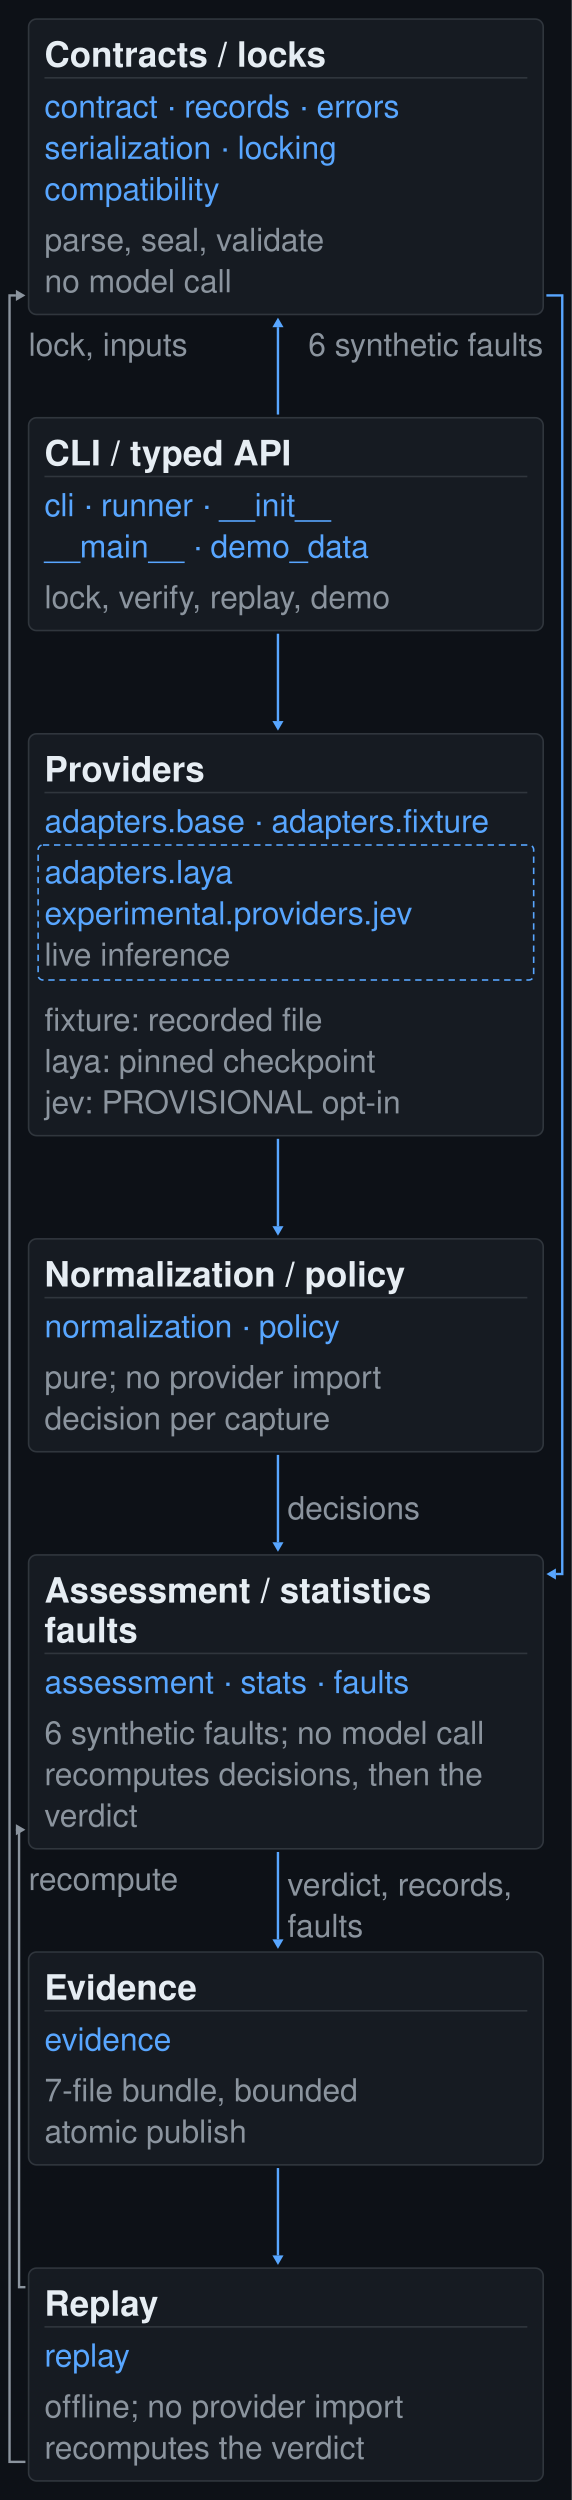
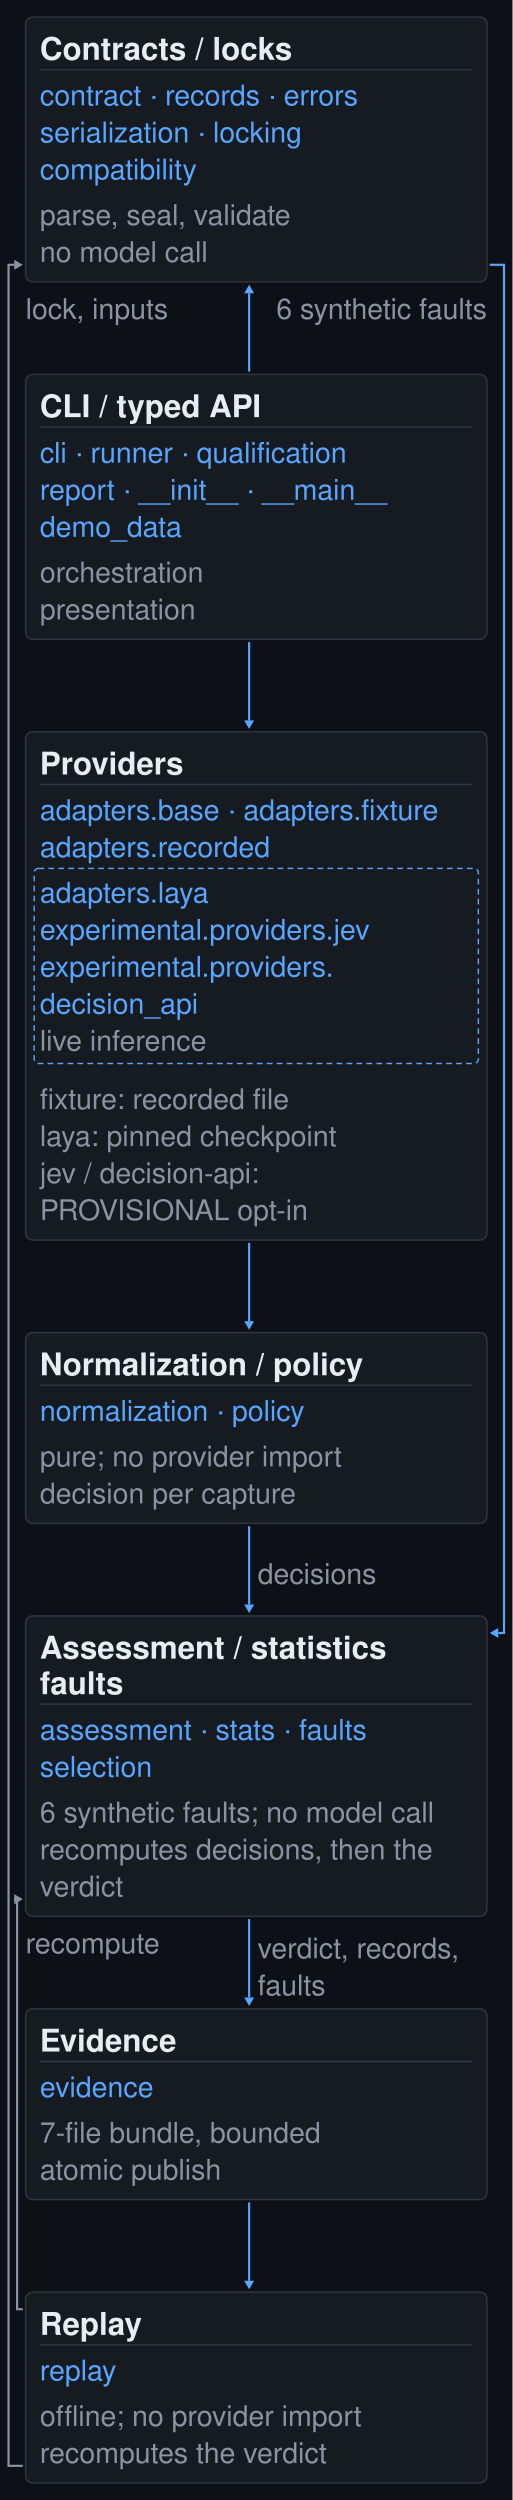
- <svg xmlns="http://www.w3.org/2000/svg" aria-labelledby="title desc" height="3148" role="img" viewBox="0 0 720 3148" width="720">
-   <rect fill="#0d1117" height="3148" width="720" x="0" y="0" />
+ <svg xmlns="http://www.w3.org/2000/svg" aria-labelledby="title desc" height="3512" role="img" viewBox="0 0 720 3512" width="720">
+   <rect fill="#0d1117" height="3512" width="720" x="0" y="0" />
  <g font-family="Helvetica, Arial, Liberation Sans, sans-serif" id="group-contracts">
    <rect fill="#161b22" height="372" rx="10" stroke="#30363d" stroke-width="2" width="648" x="36" y="24" />
    <text fill="#e6edf3" font-size="44" font-weight="bold" x="56" y="84">Contracts / locks</text>
    <line stroke="#30363d" stroke-width="2" x1="56" x2="664" y1="98" y2="98" />
    <text fill="#58a6ff" font-size="40" x="56" y="148">contract · records · errors</text>
    <text fill="#58a6ff" font-size="40" x="56" y="200">serialization · locking</text>
    <text fill="#58a6ff" font-size="40" x="56" y="252">compatibility</text>
    <text fill="#8b949e" font-size="40" x="56" y="316">parse, seal, validate</text>
    <text fill="#8b949e" font-size="40" x="56" y="368">no model call</text>
    <g data-source="contracts" data-target="assessment" id="edge-contracts-assessment">
-       <polyline fill="none" points="688,372 708,372 708,1982 700,1982" stroke="#58a6ff" stroke-width="3" />
-       <polygon fill="#58a6ff" points="688,1982 700,1975 700,1989" />
+       <polyline fill="none" points="688,372 708,372 708,2294 700,2294" stroke="#58a6ff" stroke-width="3" />
+       <polygon fill="#58a6ff" points="688,2294 700,2287 700,2301" />
      <text fill="#8b949e" font-size="40" text-anchor="end" x="684" y="448">6 synthetic faults</text>
    </g>
  </g>
  <g font-family="Helvetica, Arial, Liberation Sans, sans-serif" id="group-cli">
-     <rect fill="#161b22" height="268" rx="10" stroke="#30363d" stroke-width="2" width="648" x="36" y="526" />
+     <rect fill="#161b22" height="372" rx="10" stroke="#30363d" stroke-width="2" width="648" x="36" y="526" />
    <text fill="#e6edf3" font-size="44" font-weight="bold" x="56" y="586">CLI / typed API</text>
    <line stroke="#30363d" stroke-width="2" x1="56" x2="664" y1="600" y2="600" />
-     <text fill="#58a6ff" font-size="40" x="56" y="650">cli · runner · __init__</text>
-     <text fill="#58a6ff" font-size="40" x="56" y="702">__main__ · demo_data</text>
-     <text fill="#8b949e" font-size="40" x="56" y="766">lock, verify, replay, demo</text>
+     <text fill="#58a6ff" font-size="40" x="56" y="650">cli · runner · qualification</text>
+     <text fill="#58a6ff" font-size="40" x="56" y="702">report · __init__ · __main__</text>
+     <text fill="#58a6ff" font-size="40" x="56" y="754">demo_data</text>
+     <text fill="#8b949e" font-size="40" x="56" y="818">orchestration</text>
+     <text fill="#8b949e" font-size="40" x="56" y="870">presentation</text>
    <g data-source="cli" data-target="contracts" id="edge-cli-contracts">
      <polyline fill="none" points="350,522 350,412" stroke="#58a6ff" stroke-width="3" />
      <polygon fill="#58a6ff" points="350,400 343,412 357,412" />
    </g>
    <g data-source="cli" data-target="providers" id="edge-cli-providers">
-       <polyline fill="none" points="350,798 350,908" stroke="#58a6ff" stroke-width="3" />
-       <polygon fill="#58a6ff" points="350,920 343,908 357,908" />
+       <polyline fill="none" points="350,902 350,1012" stroke="#58a6ff" stroke-width="3" />
+       <polygon fill="#58a6ff" points="350,1024 343,1012 357,1012" />
    </g>
  </g>
  <g font-family="Helvetica, Arial, Liberation Sans, sans-serif" id="group-providers">
-     <rect fill="#161b22" height="506" rx="10" stroke="#30363d" stroke-width="2" width="648" x="36" y="924" />
-     <text fill="#e6edf3" font-size="44" font-weight="bold" x="56" y="984">Providers</text>
-     <line stroke="#30363d" stroke-width="2" x1="56" x2="664" y1="998" y2="998" />
-     <text fill="#58a6ff" font-size="40" x="56" y="1048">adapters.base · adapters.fixture</text>
+     <rect fill="#161b22" height="714" rx="10" stroke="#30363d" stroke-width="2" width="648" x="36" y="1028" />
+     <text fill="#e6edf3" font-size="44" font-weight="bold" x="56" y="1088">Providers</text>
+     <line stroke="#30363d" stroke-width="2" x1="56" x2="664" y1="1102" y2="1102" />
+     <text fill="#58a6ff" font-size="40" x="56" y="1152">adapters.base · adapters.fixture</text>
+     <text fill="#58a6ff" font-size="40" x="56" y="1204">adapters.recorded</text>
    <g id="live-boundary-providers">
-       <rect fill="none" height="170" rx="6" stroke="#58a6ff" stroke-dasharray="8 6" stroke-width="2" width="624" x="48" y="1064" />
-       <text fill="#58a6ff" font-size="40" x="56" y="1112">adapters.laya</text>
-       <text fill="#58a6ff" font-size="40" x="56" y="1164">experimental.providers.jev</text>
-       <text fill="#8b949e" font-size="40" x="56" y="1216">live inference</text>
+       <rect fill="none" height="274" rx="6" stroke="#58a6ff" stroke-dasharray="8 6" stroke-width="2" width="624" x="48" y="1220" />
+       <text fill="#58a6ff" font-size="40" x="56" y="1268">adapters.laya</text>
+       <text fill="#58a6ff" font-size="40" x="56" y="1320">experimental.providers.jev</text>
+       <text fill="#58a6ff" font-size="40" x="56" y="1372">experimental.providers.</text>
+       <text fill="#58a6ff" font-size="40" x="56" y="1424">decision_api</text>
+       <text fill="#8b949e" font-size="40" x="56" y="1476">live inference</text>
    </g>
-     <text fill="#8b949e" font-size="40" x="56" y="1298">fixture: recorded file</text>
-     <text fill="#8b949e" font-size="40" x="56" y="1350">laya: pinned checkpoint</text>
-     <text fill="#8b949e" font-size="40" x="56" y="1402">jev: PROVISIONAL opt-in</text>
+     <text fill="#8b949e" font-size="40" x="56" y="1558">fixture: recorded file</text>
+     <text fill="#8b949e" font-size="40" x="56" y="1610">laya: pinned checkpoint</text>
+     <text fill="#8b949e" font-size="40" x="56" y="1662">jev / decision-api:</text>
+     <text fill="#8b949e" font-size="40" x="56" y="1714">PROVISIONAL opt-in</text>
    <g data-source="providers" data-target="normalization" id="edge-providers-normalization">
-       <polyline fill="none" points="350,1434 350,1544" stroke="#58a6ff" stroke-width="3" />
-       <polygon fill="#58a6ff" points="350,1556 343,1544 357,1544" />
+       <polyline fill="none" points="350,1746 350,1856" stroke="#58a6ff" stroke-width="3" />
+       <polygon fill="#58a6ff" points="350,1868 343,1856 357,1856" />
    </g>
  </g>
  <g font-family="Helvetica, Arial, Liberation Sans, sans-serif" id="group-normalization">
-     <rect fill="#161b22" height="268" rx="10" stroke="#30363d" stroke-width="2" width="648" x="36" y="1560" />
-     <text fill="#e6edf3" font-size="44" font-weight="bold" x="56" y="1620">Normalization / policy</text>
-     <line stroke="#30363d" stroke-width="2" x1="56" x2="664" y1="1634" y2="1634" />
-     <text fill="#58a6ff" font-size="40" x="56" y="1684">normalization · policy</text>
-     <text fill="#8b949e" font-size="40" x="56" y="1748">pure; no provider import</text>
-     <text fill="#8b949e" font-size="40" x="56" y="1800">decision per capture</text>
+     <rect fill="#161b22" height="268" rx="10" stroke="#30363d" stroke-width="2" width="648" x="36" y="1872" />
+     <text fill="#e6edf3" font-size="44" font-weight="bold" x="56" y="1932">Normalization / policy</text>
+     <line stroke="#30363d" stroke-width="2" x1="56" x2="664" y1="1946" y2="1946" />
+     <text fill="#58a6ff" font-size="40" x="56" y="1996">normalization · policy</text>
+     <text fill="#8b949e" font-size="40" x="56" y="2060">pure; no provider import</text>
+     <text fill="#8b949e" font-size="40" x="56" y="2112">decision per capture</text>
    <g data-source="normalization" data-target="assessment" id="edge-normalization-assessment">
-       <polyline fill="none" points="350,1832 350,1942" stroke="#58a6ff" stroke-width="3" />
-       <polygon fill="#58a6ff" points="350,1954 343,1942 357,1942" />
-       <text fill="#8b949e" font-size="40" text-anchor="start" x="362" y="1913">decisions</text>
+       <polyline fill="none" points="350,2144 350,2254" stroke="#58a6ff" stroke-width="3" />
+       <polygon fill="#58a6ff" points="350,2266 343,2254 357,2254" />
+       <text fill="#8b949e" font-size="40" text-anchor="start" x="362" y="2225">decisions</text>
    </g>
  </g>
  <g font-family="Helvetica, Arial, Liberation Sans, sans-serif" id="group-assessment">
-     <rect fill="#161b22" height="370" rx="10" stroke="#30363d" stroke-width="2" width="648" x="36" y="1958" />
-     <text fill="#e6edf3" font-size="44" font-weight="bold" x="56" y="2018">Assessment / statistics</text>
-     <text fill="#e6edf3" font-size="44" font-weight="bold" x="56" y="2068">faults</text>
-     <line stroke="#30363d" stroke-width="2" x1="56" x2="664" y1="2082" y2="2082" />
-     <text fill="#58a6ff" font-size="40" x="56" y="2132">assessment · stats · faults</text>
-     <text fill="#8b949e" font-size="40" x="56" y="2196">6 synthetic faults; no model call</text>
-     <text fill="#8b949e" font-size="40" x="56" y="2248">recomputes decisions, then the</text>
-     <text fill="#8b949e" font-size="40" x="56" y="2300">verdict</text>
+     <rect fill="#161b22" height="422" rx="10" stroke="#30363d" stroke-width="2" width="648" x="36" y="2270" />
+     <text fill="#e6edf3" font-size="44" font-weight="bold" x="56" y="2330">Assessment / statistics</text>
+     <text fill="#e6edf3" font-size="44" font-weight="bold" x="56" y="2380">faults</text>
+     <line stroke="#30363d" stroke-width="2" x1="56" x2="664" y1="2394" y2="2394" />
+     <text fill="#58a6ff" font-size="40" x="56" y="2444">assessment · stats · faults</text>
+     <text fill="#58a6ff" font-size="40" x="56" y="2496">selection</text>
+     <text fill="#8b949e" font-size="40" x="56" y="2560">6 synthetic faults; no model call</text>
+     <text fill="#8b949e" font-size="40" x="56" y="2612">recomputes decisions, then the</text>
+     <text fill="#8b949e" font-size="40" x="56" y="2664">verdict</text>
    <g data-source="assessment" data-target="evidence" id="edge-assessment-evidence">
-       <polyline fill="none" points="350,2332 350,2442" stroke="#58a6ff" stroke-width="3" />
-       <polygon fill="#58a6ff" points="350,2454 343,2442 357,2442" />
-       <text fill="#8b949e" font-size="40" text-anchor="start" x="362" y="2387">verdict, records,</text>
-       <text fill="#8b949e" font-size="40" text-anchor="start" x="362" y="2439">faults</text>
+       <polyline fill="none" points="350,2696 350,2806" stroke="#58a6ff" stroke-width="3" />
+       <polygon fill="#58a6ff" points="350,2818 343,2806 357,2806" />
+       <text fill="#8b949e" font-size="40" text-anchor="start" x="362" y="2751">verdict, records,</text>
+       <text fill="#8b949e" font-size="40" text-anchor="start" x="362" y="2803">faults</text>
    </g>
  </g>
  <g font-family="Helvetica, Arial, Liberation Sans, sans-serif" id="group-evidence">
-     <rect fill="#161b22" height="268" rx="10" stroke="#30363d" stroke-width="2" width="648" x="36" y="2458" />
-     <text fill="#e6edf3" font-size="44" font-weight="bold" x="56" y="2518">Evidence</text>
-     <line stroke="#30363d" stroke-width="2" x1="56" x2="664" y1="2532" y2="2532" />
-     <text fill="#58a6ff" font-size="40" x="56" y="2582">evidence</text>
-     <text fill="#8b949e" font-size="40" x="56" y="2646">7-file bundle, bounded</text>
-     <text fill="#8b949e" font-size="40" x="56" y="2698">atomic publish</text>
+     <rect fill="#161b22" height="268" rx="10" stroke="#30363d" stroke-width="2" width="648" x="36" y="2822" />
+     <text fill="#e6edf3" font-size="44" font-weight="bold" x="56" y="2882">Evidence</text>
+     <line stroke="#30363d" stroke-width="2" x1="56" x2="664" y1="2896" y2="2896" />
+     <text fill="#58a6ff" font-size="40" x="56" y="2946">evidence</text>
+     <text fill="#8b949e" font-size="40" x="56" y="3010">7-file bundle, bounded</text>
+     <text fill="#8b949e" font-size="40" x="56" y="3062">atomic publish</text>
    <g data-source="evidence" data-target="replay" id="edge-evidence-replay">
-       <polyline fill="none" points="350,2730 350,2840" stroke="#58a6ff" stroke-width="3" />
-       <polygon fill="#58a6ff" points="350,2852 343,2840 357,2840" />
+       <polyline fill="none" points="350,3094 350,3204" stroke="#58a6ff" stroke-width="3" />
+       <polygon fill="#58a6ff" points="350,3216 343,3204 357,3204" />
    </g>
  </g>
  <g font-family="Helvetica, Arial, Liberation Sans, sans-serif" id="group-replay">
-     <rect fill="#161b22" height="268" rx="10" stroke="#30363d" stroke-width="2" width="648" x="36" y="2856" />
-     <text fill="#e6edf3" font-size="44" font-weight="bold" x="56" y="2916">Replay</text>
-     <line stroke="#30363d" stroke-width="2" x1="56" x2="664" y1="2930" y2="2930" />
-     <text fill="#58a6ff" font-size="40" x="56" y="2980">replay</text>
-     <text fill="#8b949e" font-size="40" x="56" y="3044">offline; no provider import</text>
-     <text fill="#8b949e" font-size="40" x="56" y="3096">recomputes the verdict</text>
+     <rect fill="#161b22" height="268" rx="10" stroke="#30363d" stroke-width="2" width="648" x="36" y="3220" />
+     <text fill="#e6edf3" font-size="44" font-weight="bold" x="56" y="3280">Replay</text>
+     <line stroke="#30363d" stroke-width="2" x1="56" x2="664" y1="3294" y2="3294" />
+     <text fill="#58a6ff" font-size="40" x="56" y="3344">replay</text>
+     <text fill="#8b949e" font-size="40" x="56" y="3408">offline; no provider import</text>
+     <text fill="#8b949e" font-size="40" x="56" y="3460">recomputes the verdict</text>
    <g data-source="replay" data-target="contracts" id="edge-replay-contracts">
-       <polyline fill="none" points="32,3100 12,3100 12,372 20,372" stroke="#8b949e" stroke-width="3" />
+       <polyline fill="none" points="32,3464 12,3464 12,372 20,372" stroke="#8b949e" stroke-width="3" />
      <polygon fill="#8b949e" points="32,372 20,365 20,379" />
      <text fill="#8b949e" font-size="40" text-anchor="start" x="36" y="448">lock, inputs</text>
    </g>
    <g data-source="replay" data-target="assessment" id="edge-replay-assessment">
-       <polyline fill="none" points="32,2880 24,2880 24,2304 20,2304" stroke="#8b949e" stroke-width="3" />
-       <polygon fill="#8b949e" points="32,2304 20,2297 20,2311" />
-       <text fill="#8b949e" font-size="40" text-anchor="start" x="36" y="2380">recompute</text>
+       <polyline fill="none" points="32,3244 24,3244 24,2668 20,2668" stroke="#8b949e" stroke-width="3" />
+       <polygon fill="#8b949e" points="32,2668 20,2661 20,2675" />
+       <text fill="#8b949e" font-size="40" text-anchor="start" x="36" y="2744">recompute</text>
    </g>
  </g>
</svg>
